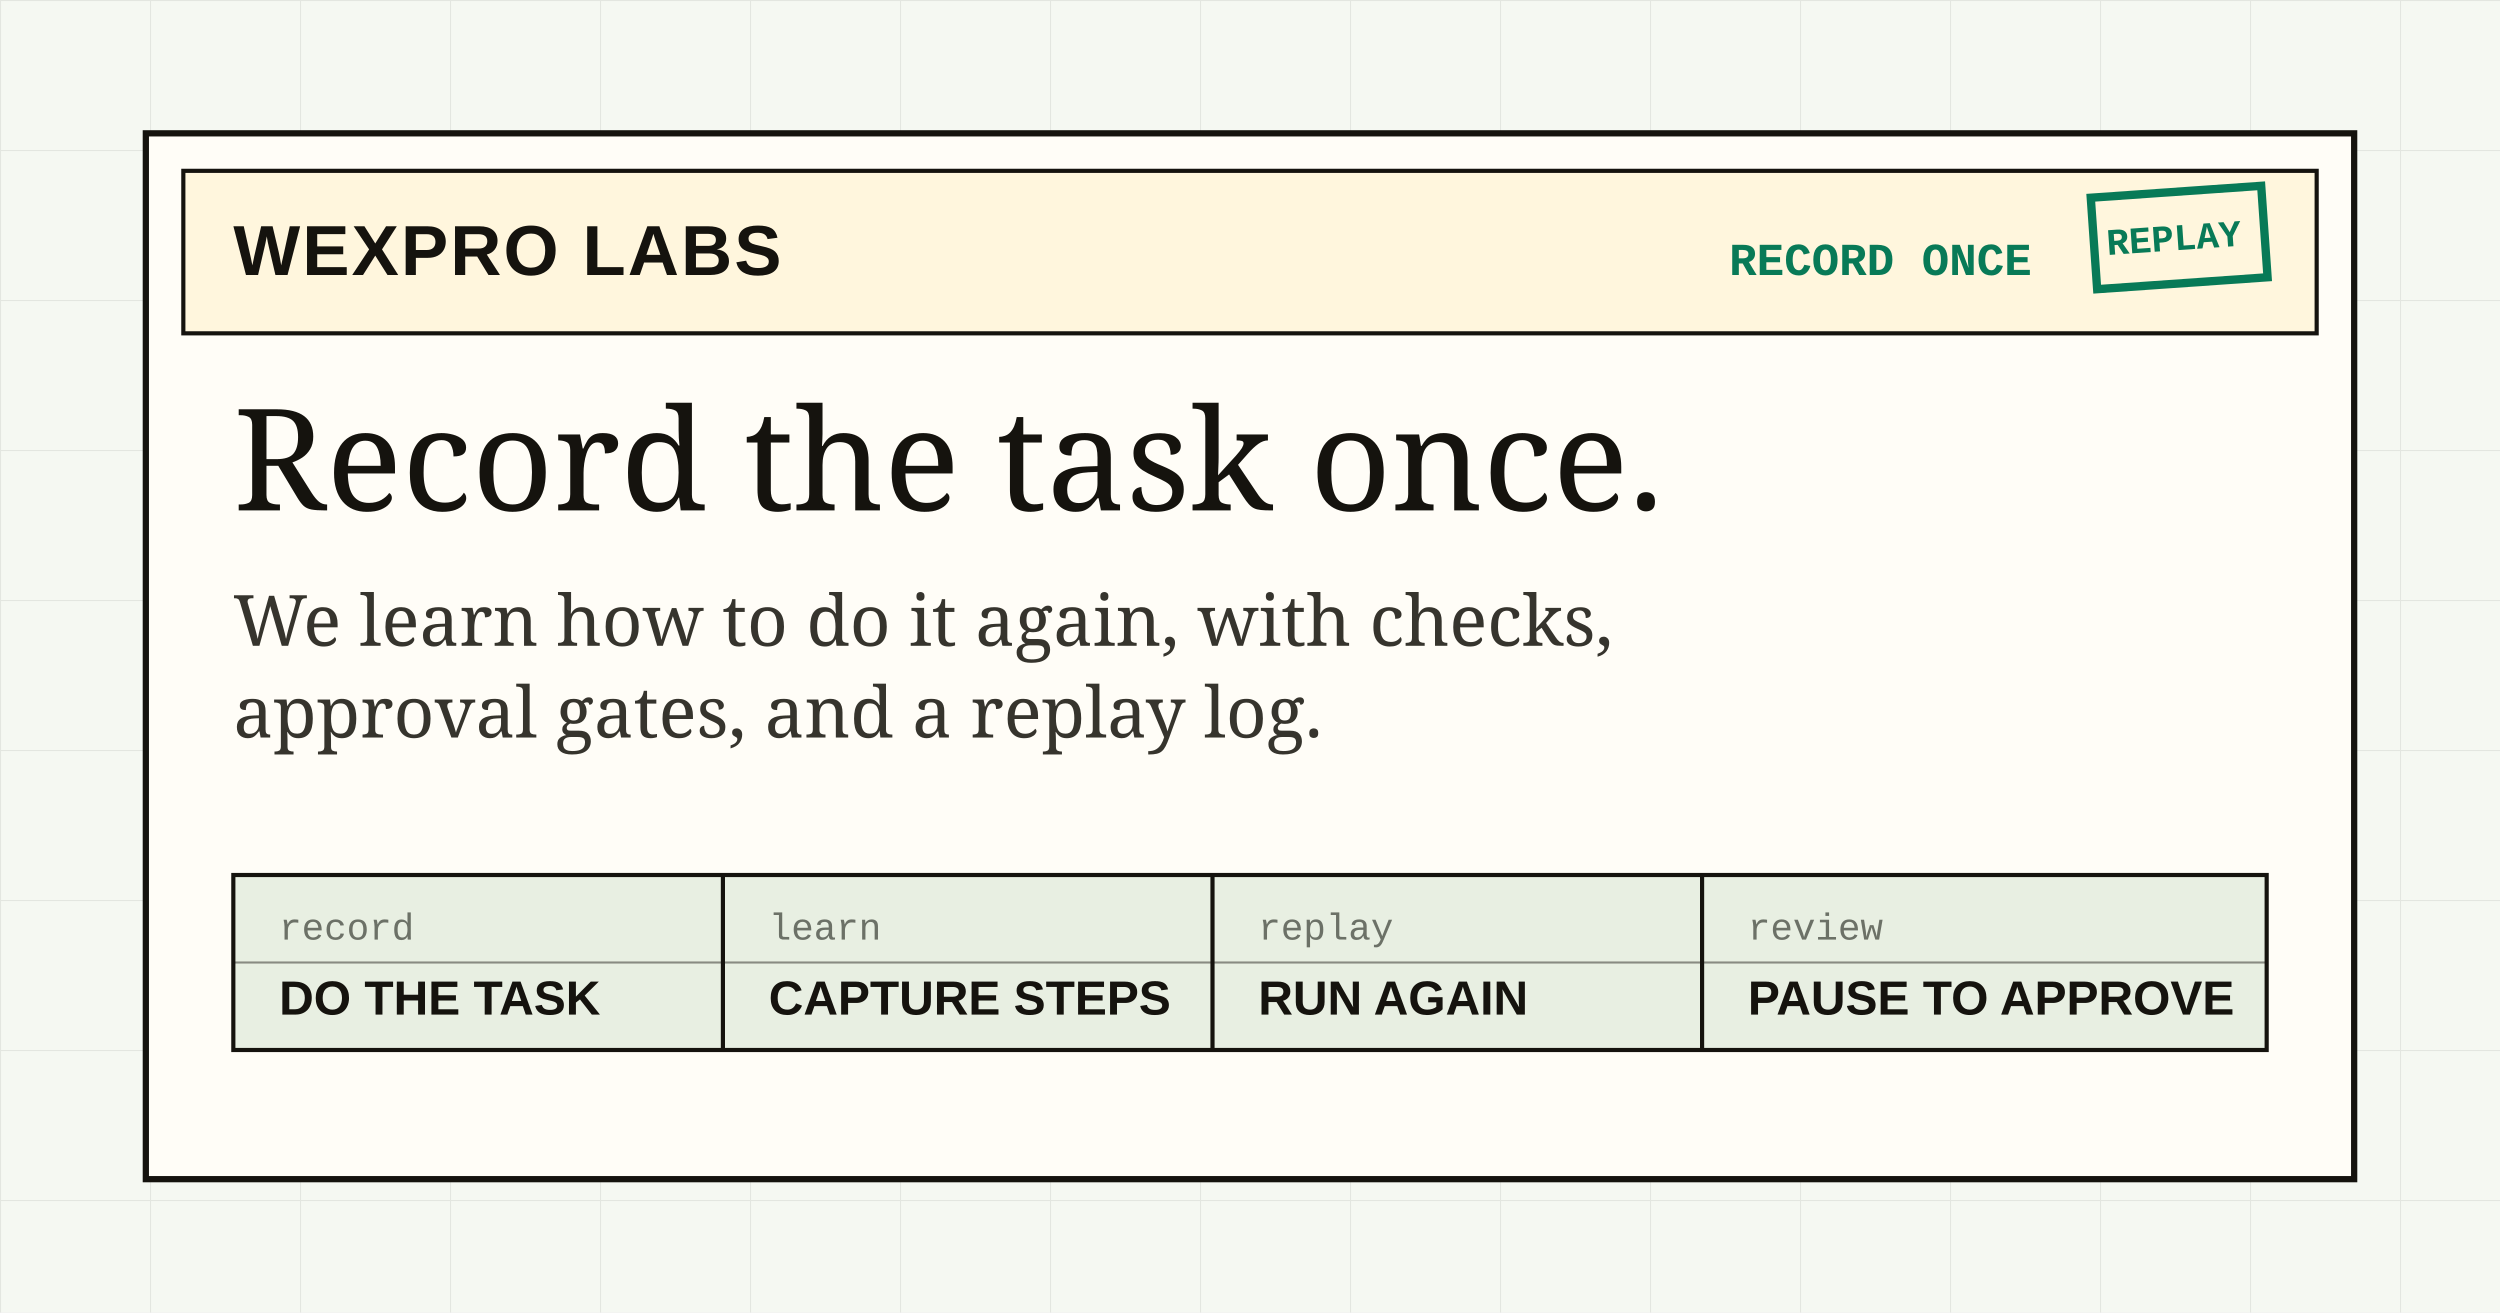
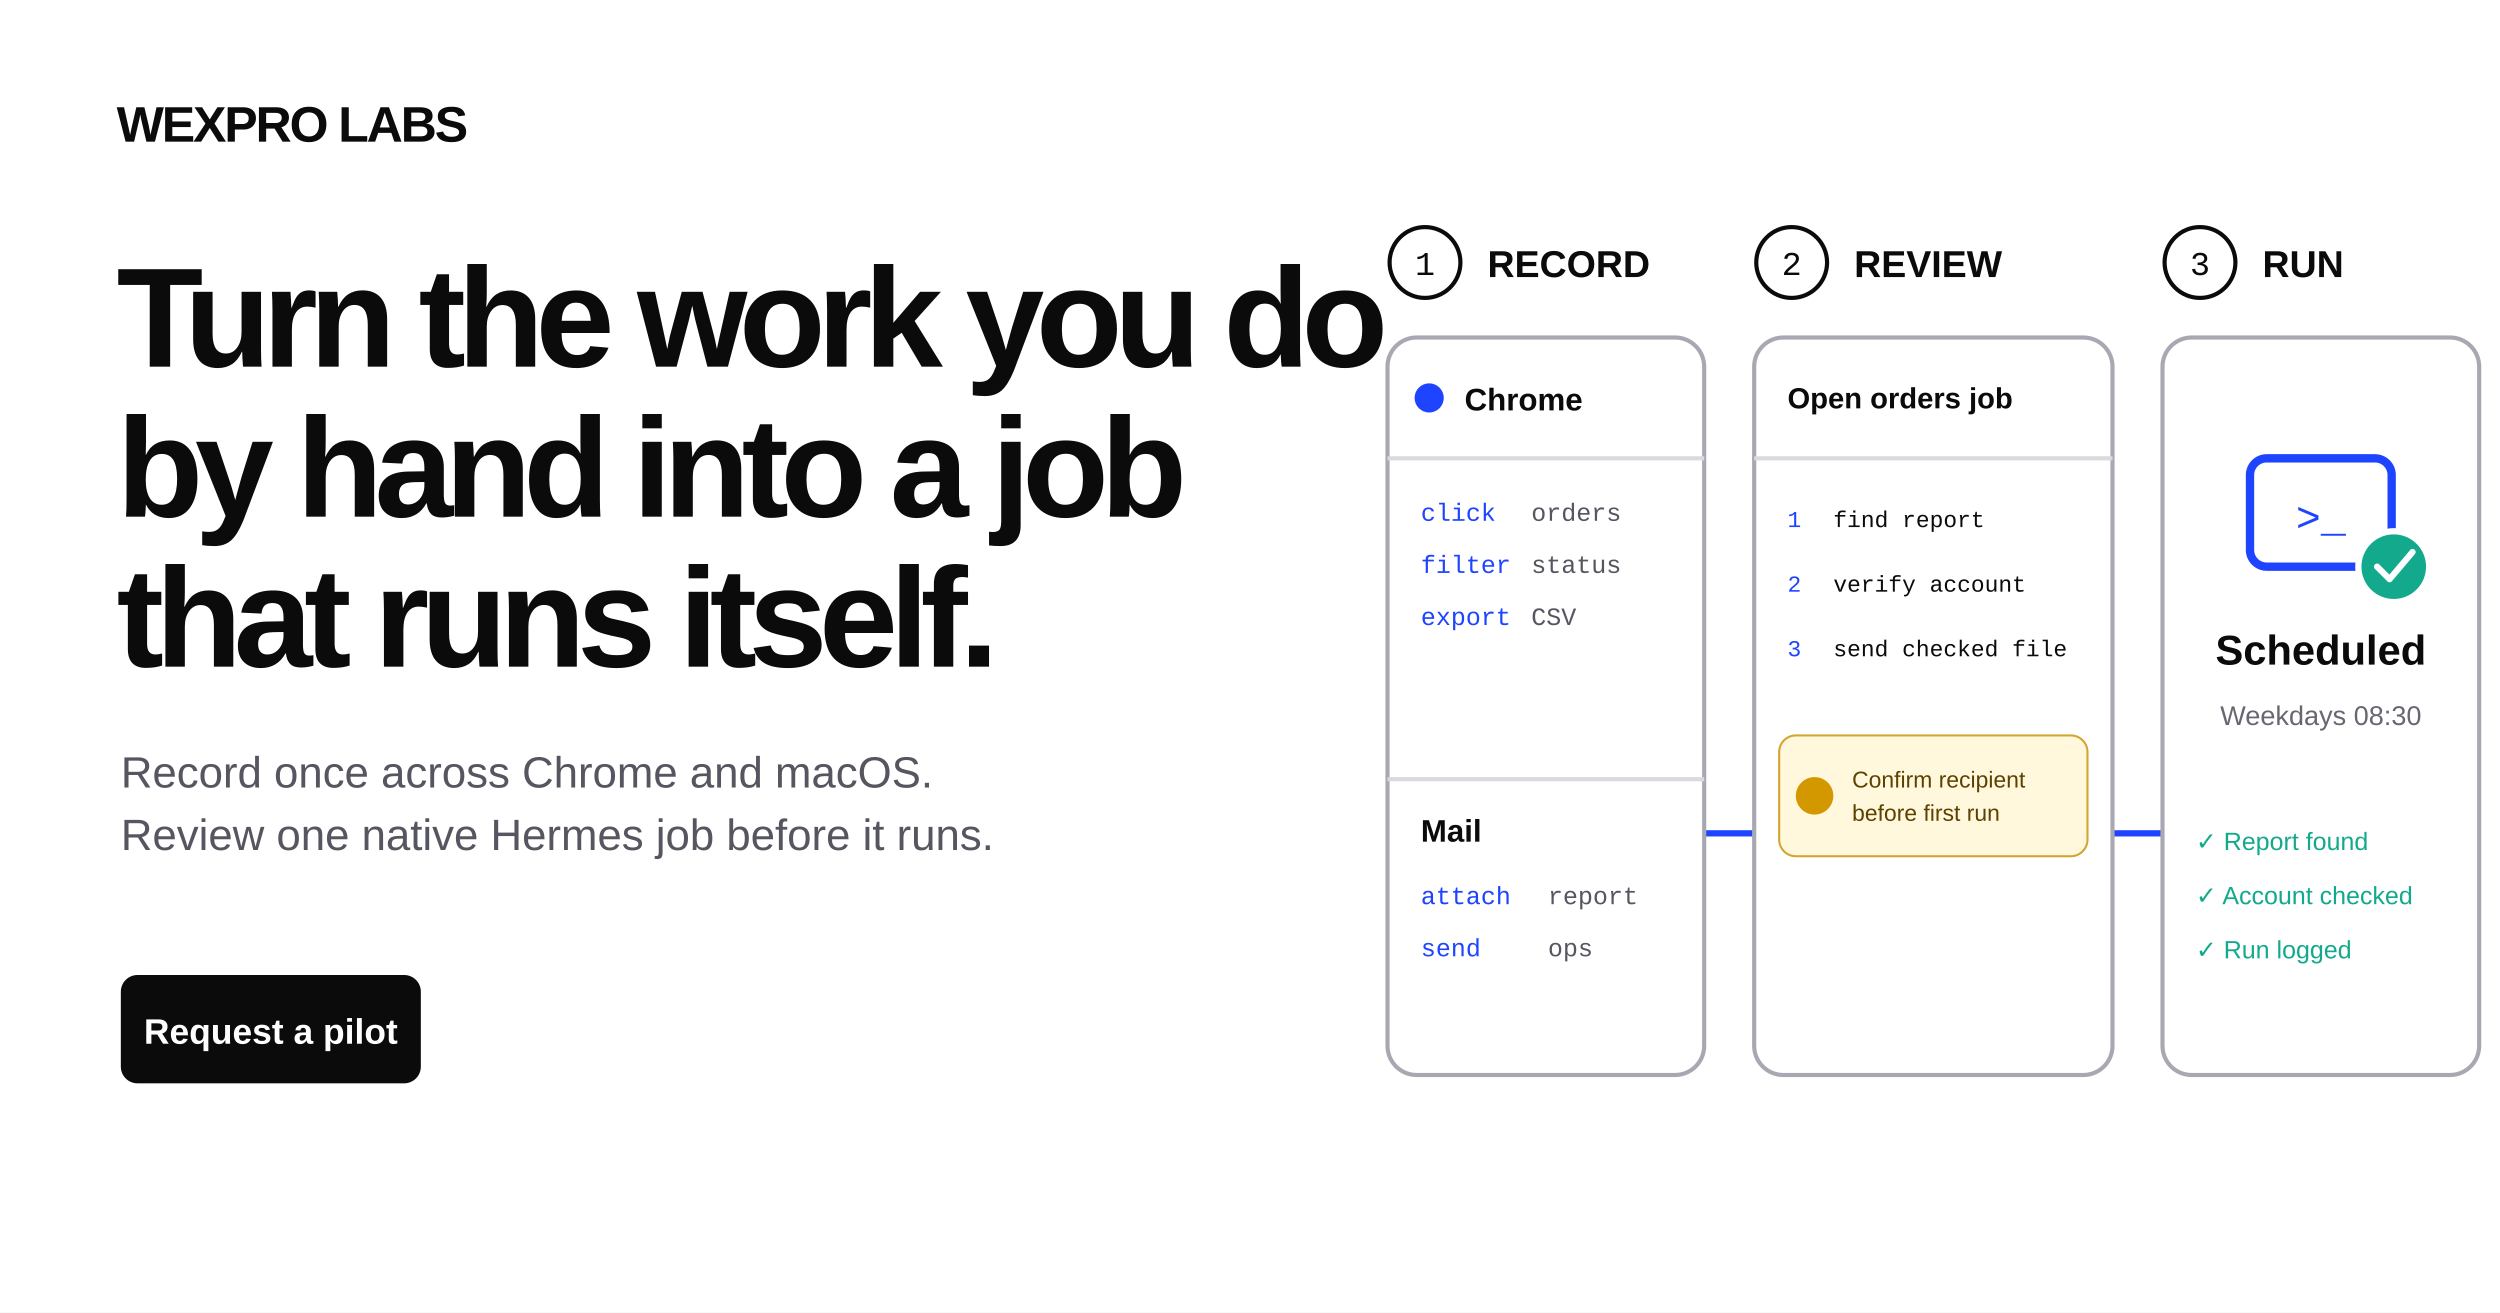
<svg xmlns="http://www.w3.org/2000/svg" width="1200" height="630" viewBox="0 0 1200 630" role="img" aria-labelledby="title desc">
-   <rect width="1200" height="630" fill="#f5f8f2" />
-   <path d="M0 0h1200v630H0z" fill="url(#grid)" />
-   <defs>
-     <pattern id="grid" width="72" height="72" patternUnits="userSpaceOnUse">
-       <path d="M72 0H0v72" fill="none" stroke="#15130e" stroke-opacity=".08" stroke-width="1" />
-     </pattern>
-   </defs>
-   <rect x="70" y="64" width="1060" height="502" fill="#fffdf7" stroke="#15130e" stroke-width="3" />
-   <rect x="88" y="82" width="1024" height="78" fill="#fff6dd" stroke="#15130e" stroke-width="2" />
-   <text x="112" y="132" fill="#15130e" font-family="Arial Narrow, Arial, sans-serif" font-size="34" font-weight="700" letter-spacing="1">WEXPRO LABS</text>
-   <text x="830" y="132" fill="#087a57" font-family="Courier New, monospace" font-size="22" font-weight="700">RECORD ONCE</text>
-   <text x="112" y="245" fill="#15130e" font-family="Georgia, serif" font-size="68" font-weight="500">Record the task once.</text>
-   <text x="112" y="310" fill="#36342d" font-family="Georgia, serif" font-size="34">We learn how to do it again, with checks,</text>
-   <text x="112" y="354" fill="#36342d" font-family="Georgia, serif" font-size="34">approval gates, and a replay log.</text>
-   <g transform="translate(112 420)">
-     <rect width="976" height="84" fill="#e8efe2" stroke="#15130e" stroke-width="2" />
-     <path d="M0 42h976" stroke="#15130e" stroke-opacity=".45" stroke-width="1" />
-     <path d="M235 0v84M470 0v84M705 0v84" stroke="#15130e" stroke-width="2" />
-     <text x="22" y="31" fill="#6c7167" font-family="Courier New, monospace" font-size="18">record</text>
-     <text x="257" y="31" fill="#6c7167" font-family="Courier New, monospace" font-size="18">learn</text>
-     <text x="492" y="31" fill="#6c7167" font-family="Courier New, monospace" font-size="18">replay</text>
-     <text x="727" y="31" fill="#6c7167" font-family="Courier New, monospace" font-size="18">review</text>
-     <text x="22" y="67" fill="#15130e" font-family="Arial Narrow, Arial, sans-serif" font-size="23" font-weight="700">DO THE TASK</text>
-     <text x="257" y="67" fill="#15130e" font-family="Arial Narrow, Arial, sans-serif" font-size="23" font-weight="700">CAPTURE STEPS</text>
-     <text x="492" y="67" fill="#15130e" font-family="Arial Narrow, Arial, sans-serif" font-size="23" font-weight="700">RUN AGAIN</text>
-     <text x="727" y="67" fill="#15130e" font-family="Arial Narrow, Arial, sans-serif" font-size="23" font-weight="700">PAUSE TO APPROVE</text>
+   <rect width="1200" height="630" fill="#ffffff" />
+   <text x="56" y="68" fill="#0b0b0c" font-family="Arial, sans-serif" font-size="24" font-weight="700" letter-spacing="-1">WEXPRO LABS</text>
+   <text x="56" y="176" fill="#0b0b0c" font-family="Arial, sans-serif" font-size="68" font-weight="700" letter-spacing="-4">Turn the work you do</text>
+   <text x="56" y="248" fill="#0b0b0c" font-family="Arial, sans-serif" font-size="68" font-weight="700" letter-spacing="-4">by hand into a job</text>
+   <text x="56" y="320" fill="#0b0b0c" font-family="Arial, sans-serif" font-size="68" font-weight="700" letter-spacing="-4">that runs itself.</text>
+   <text x="58" y="378" fill="#565661" font-family="Arial, sans-serif" font-size="21">Record once across Chrome and macOS.</text>
+   <text x="58" y="408" fill="#565661" font-family="Arial, sans-serif" font-size="21">Review one native Hermes job before it runs.</text>
+   <g transform="translate(58 468)">
+     <rect width="144" height="52" rx="8" fill="#0b0b0c" />
+     <text x="72" y="33" fill="#ffffff" font-family="Arial, sans-serif" font-size="17" font-weight="700" text-anchor="middle">Request a pilot</text>
  </g>
-   <rect x="1005" y="92" width="82" height="44" fill="none" stroke="#087a57" stroke-width="4" transform="rotate(-4 1046 114)" />
-   <text x="1011" y="120" fill="#087a57" font-family="Courier New, monospace" font-size="18" font-weight="700" transform="rotate(-4 1046 114)">REPLAY</text>
+   <g transform="translate(666 108)">
+     <path d="M36 292H440" stroke="#1f44ff" stroke-width="3" />
+     <g>
+       <circle cx="18" cy="18" r="17" fill="#ffffff" stroke="#0b0b0c" stroke-width="2" />
+       <text x="18" y="24" fill="#0b0b0c" font-family="Courier New, monospace" font-size="16" text-anchor="middle">1</text>
+       <text x="48" y="25" fill="#0b0b0c" font-family="Arial, sans-serif" font-size="18" font-weight="700">RECORD</text>
+       <rect x="0" y="54" width="152" height="354" rx="14" fill="#ffffff" stroke="#a8a8b2" stroke-width="2" />
+       <path d="M0 112H152M0 266H152" stroke="#d9d9df" stroke-width="2" />
+       <circle cx="20" cy="83" r="7" fill="#1f44ff" />
+       <text x="37" y="89" fill="#0b0b0c" font-family="Arial, sans-serif" font-size="15" font-weight="700">Chrome</text>
+       <g fill="#1f44ff" font-family="Courier New, monospace" font-size="12">
+         <text x="16" y="142">click</text>
+         <text x="16" y="167">filter</text>
+         <text x="16" y="192">export</text>
+       </g>
+       <g fill="#565661" font-family="Courier New, monospace" font-size="12">
+         <text x="69" y="142">orders</text>
+         <text x="69" y="167">status</text>
+         <text x="69" y="192">CSV</text>
+       </g>
+       <text x="16" y="296" fill="#0b0b0c" font-family="Arial, sans-serif" font-size="15" font-weight="700">Mail</text>
+       <g fill="#1f44ff" font-family="Courier New, monospace" font-size="12">
+         <text x="16" y="326">attach</text>
+         <text x="16" y="351">send</text>
+       </g>
+       <g fill="#565661" font-family="Courier New, monospace" font-size="12">
+         <text x="77" y="326">report</text>
+         <text x="77" y="351">ops</text>
+       </g>
+     </g>
+     <g transform="translate(176)">
+       <circle cx="18" cy="18" r="17" fill="#ffffff" stroke="#0b0b0c" stroke-width="2" />
+       <text x="18" y="24" fill="#0b0b0c" font-family="Courier New, monospace" font-size="16" text-anchor="middle">2</text>
+       <text x="48" y="25" fill="#0b0b0c" font-family="Arial, sans-serif" font-size="18" font-weight="700">REVIEW</text>
+       <rect x="0" y="54" width="172" height="354" rx="14" fill="#ffffff" stroke="#a8a8b2" stroke-width="2" />
+       <path d="M0 112H172" stroke="#d9d9df" stroke-width="2" />
+       <text x="16" y="88" fill="#0b0b0c" font-family="Arial, sans-serif" font-size="14" font-weight="700">Open orders job</text>
+       <g font-family="Courier New, monospace" font-size="11">
+         <text x="16" y="145" fill="#1f44ff">1</text>
+         <text x="38" y="145" fill="#0b0b0c">find report</text>
+         <text x="16" y="176" fill="#1f44ff">2</text>
+         <text x="38" y="176" fill="#0b0b0c">verify account</text>
+         <text x="16" y="207" fill="#1f44ff">3</text>
+         <text x="38" y="207" fill="#0b0b0c">send checked file</text>
+       </g>
+       <rect x="12" y="245" width="148" height="58" rx="8" fill="#fff8dd" stroke="#d2a52f" />
+       <circle cx="29" cy="274" r="9" fill="#d39700" />
+       <text x="47" y="270" fill="#5d4100" font-family="Arial, sans-serif" font-size="11">Confirm recipient</text>
+       <text x="47" y="286" fill="#5d4100" font-family="Arial, sans-serif" font-size="11">before first run</text>
+     </g>
+     <g transform="translate(372)">
+       <circle cx="18" cy="18" r="17" fill="#ffffff" stroke="#0b0b0c" stroke-width="2" />
+       <text x="18" y="24" fill="#0b0b0c" font-family="Courier New, monospace" font-size="16" text-anchor="middle">3</text>
+       <text x="48" y="25" fill="#0b0b0c" font-family="Arial, sans-serif" font-size="18" font-weight="700">RUN</text>
+       <rect x="0" y="54" width="152" height="354" rx="14" fill="#ffffff" stroke="#a8a8b2" stroke-width="2" />
+       <rect x="42" y="112" width="68" height="52" rx="8" fill="none" stroke="#1f44ff" stroke-width="4" />
+       <text x="76" y="147" fill="#1f44ff" font-family="Courier New, monospace" font-size="20" text-anchor="middle">&gt;_</text>
+       <circle cx="111" cy="164" r="17" fill="#12a98c" stroke="#ffffff" stroke-width="3" />
+       <path d="m103 164 6 6 11-13" fill="none" stroke="#ffffff" stroke-width="3" stroke-linecap="round" stroke-linejoin="round" />
+       <text x="76" y="211" fill="#0b0b0c" font-family="Arial, sans-serif" font-size="20" font-weight="700" text-anchor="middle">Scheduled</text>
+       <text x="76" y="240" fill="#676772" font-family="Arial, sans-serif" font-size="13" text-anchor="middle">Weekdays 08:30</text>
+       <g fill="#12a98c" font-family="Arial, sans-serif" font-size="12">
+         <text x="16" y="300">✓ Report found</text>
+         <text x="16" y="326">✓ Account checked</text>
+         <text x="16" y="352">✓ Run logged</text>
+       </g>
+     </g>
+   </g>
</svg>
